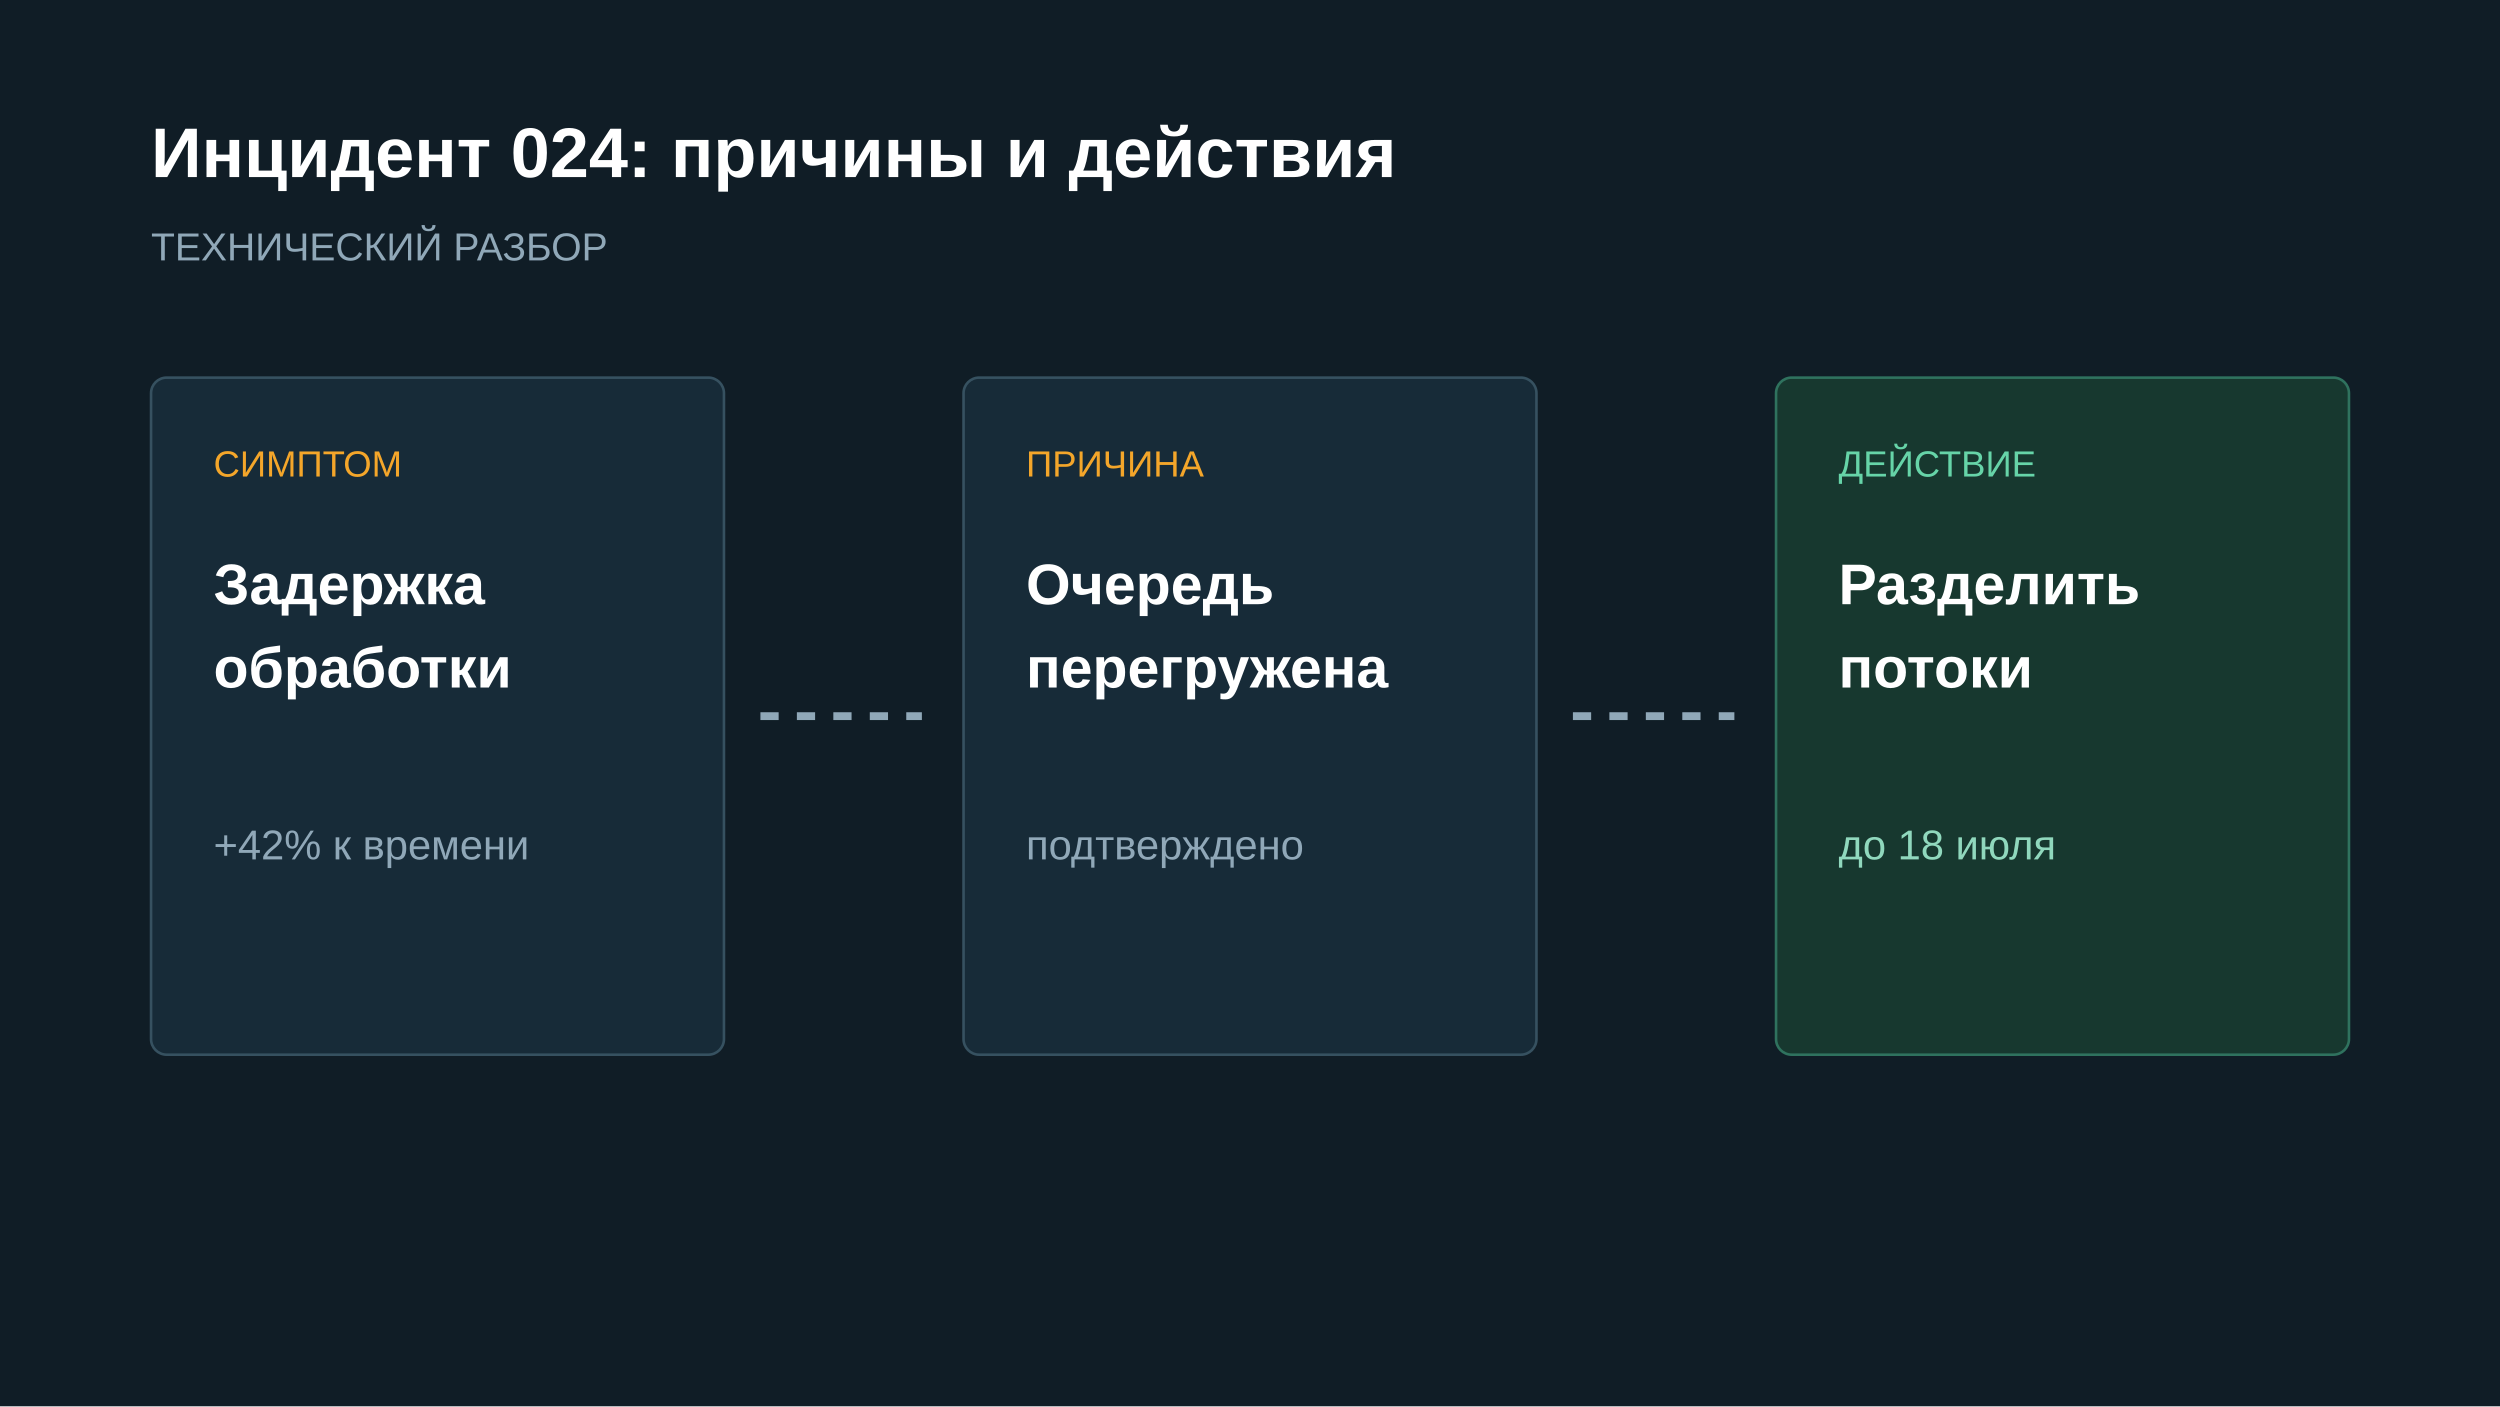
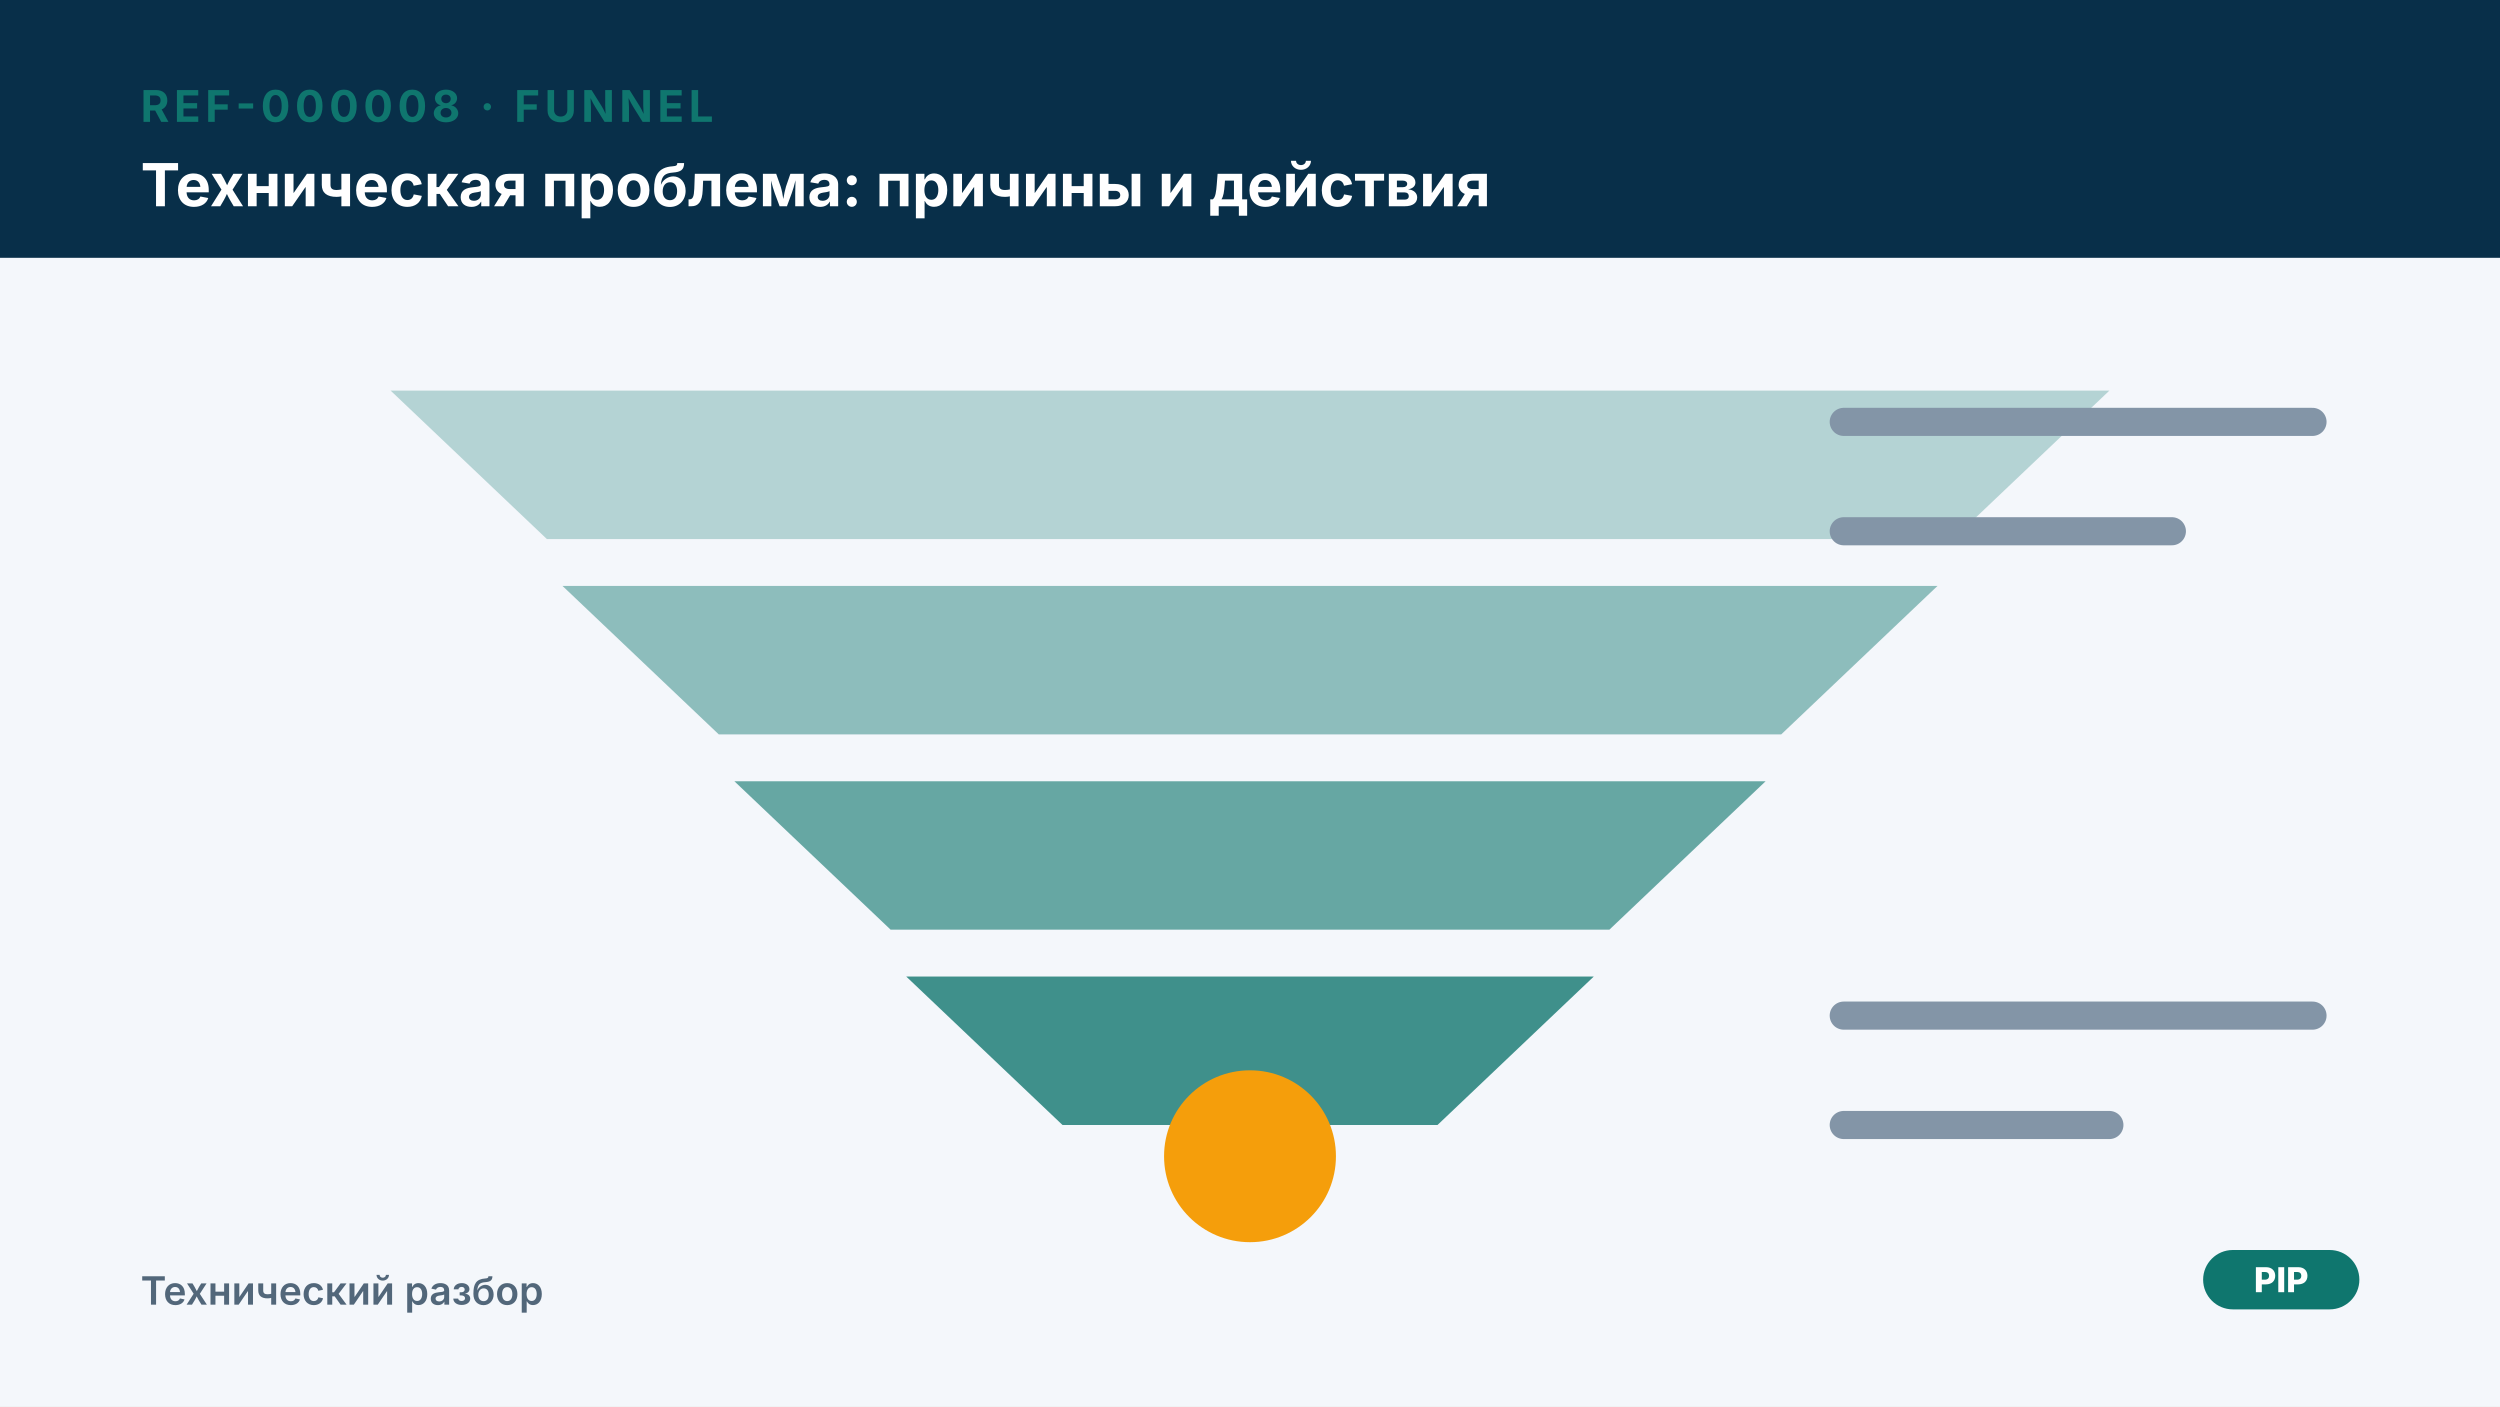
- <svg xmlns="http://www.w3.org/2000/svg" viewBox="0 0 960 540" role="img" aria-labelledby="title">
-   <rect width="960" height="540" fill="#101D26" />
-   <text x="58" y="68" fill="white" font-family="Arial" font-size="27" font-weight="700">Инцидент 024: причины и действия</text>
-   <text x="58" y="100" fill="#90A8B8" font-family="Arial" font-size="15">ТЕХНИЧЕСКИЙ РАЗБОР</text>
-   <g font-family="Arial">
-     <rect x="58" y="145" width="220" height="260" rx="6" fill="#172B38" stroke="#365160" />
-     <text x="82" y="183" fill="#F4A62A" font-size="14">СИМПТОМ</text>
-     <text x="82" y="232" fill="white" font-size="22" font-weight="700">Задержка</text>
-     <text x="82" y="264" fill="white" font-size="22" font-weight="700">обработки</text>
-     <text x="82" y="330" fill="#90A8B8" font-size="16">+42% к времени</text>
-     <rect x="370" y="145" width="220" height="260" rx="6" fill="#172B38" stroke="#365160" />
-     <text x="394" y="183" fill="#F4A62A" font-size="14">ПРИЧИНА</text>
-     <text x="394" y="232" fill="white" font-size="22" font-weight="700">Очередь</text>
-     <text x="394" y="264" fill="white" font-size="22" font-weight="700">перегружена</text>
-     <text x="394" y="330" fill="#90A8B8" font-size="16">подтверждено</text>
-     <rect x="682" y="145" width="220" height="260" rx="6" fill="#17382F" stroke="#2F725E" />
-     <text x="706" y="183" fill="#66D4A8" font-size="14">ДЕЙСТВИЕ</text>
-     <text x="706" y="232" fill="white" font-size="22" font-weight="700">Разделить</text>
-     <text x="706" y="264" fill="white" font-size="22" font-weight="700">потоки</text>
-     <text x="706" y="330" fill="#90D8BD" font-size="16">до 18 июля</text>
-     <path d="M292 275h62M604 275h62" stroke="#90A8B8" stroke-width="3" stroke-dasharray="7 7" />
-   </g>
+ <svg xmlns="http://www.w3.org/2000/svg" viewBox="0 0 1600 900" role="img" aria-labelledby="title description">
+   <rect width="1600" height="900" fill="#F4F7FB" />
+   <rect width="1600" height="165" fill="#082F49" />
+   <text x="90" y="78" font-family="Inter, Arial, sans-serif" font-size="28" font-weight="700" letter-spacing="3" fill="#0F766E">REF-000008 · FUNNEL</text>
+   <text x="90" y="132" font-family="Inter, Arial, sans-serif" font-size="38" font-weight="700" fill="#FFFFFF">Техническая проблема: причины и действия</text>
+   <path d="M250 250H1350L1250 345H350Z" fill="#0F766E" opacity="0.28" />
+   <path d="M360 375H1240L1140 470H460Z" fill="#0F766E" opacity="0.45" />
+   <path d="M470 500H1130L1030 595H570Z" fill="#0F766E" opacity="0.62" />
+   <path d="M580 625H1020L920 720H680Z" fill="#0F766E" opacity="0.79" />
+   <circle cx="800" cy="740" r="55" fill="#F59E0B" />
+   <path d="M1180 270h300M1180 340h210M1180 650h300M1180 720h170" stroke="#8395A7" stroke-width="18" stroke-linecap="round" />
+   <text x="90" y="835" font-family="Inter, Arial, sans-serif" font-size="25" font-weight="600" fill="#52677A">Технический разбор</text>
+   <rect x="1410" y="800" width="100" height="38" rx="19" fill="#0F766E" />
+   <text x="1460" y="827" text-anchor="middle" font-family="Inter, Arial, sans-serif" font-size="22" font-weight="800" fill="#FFFFFF">PIP</text>
</svg>
